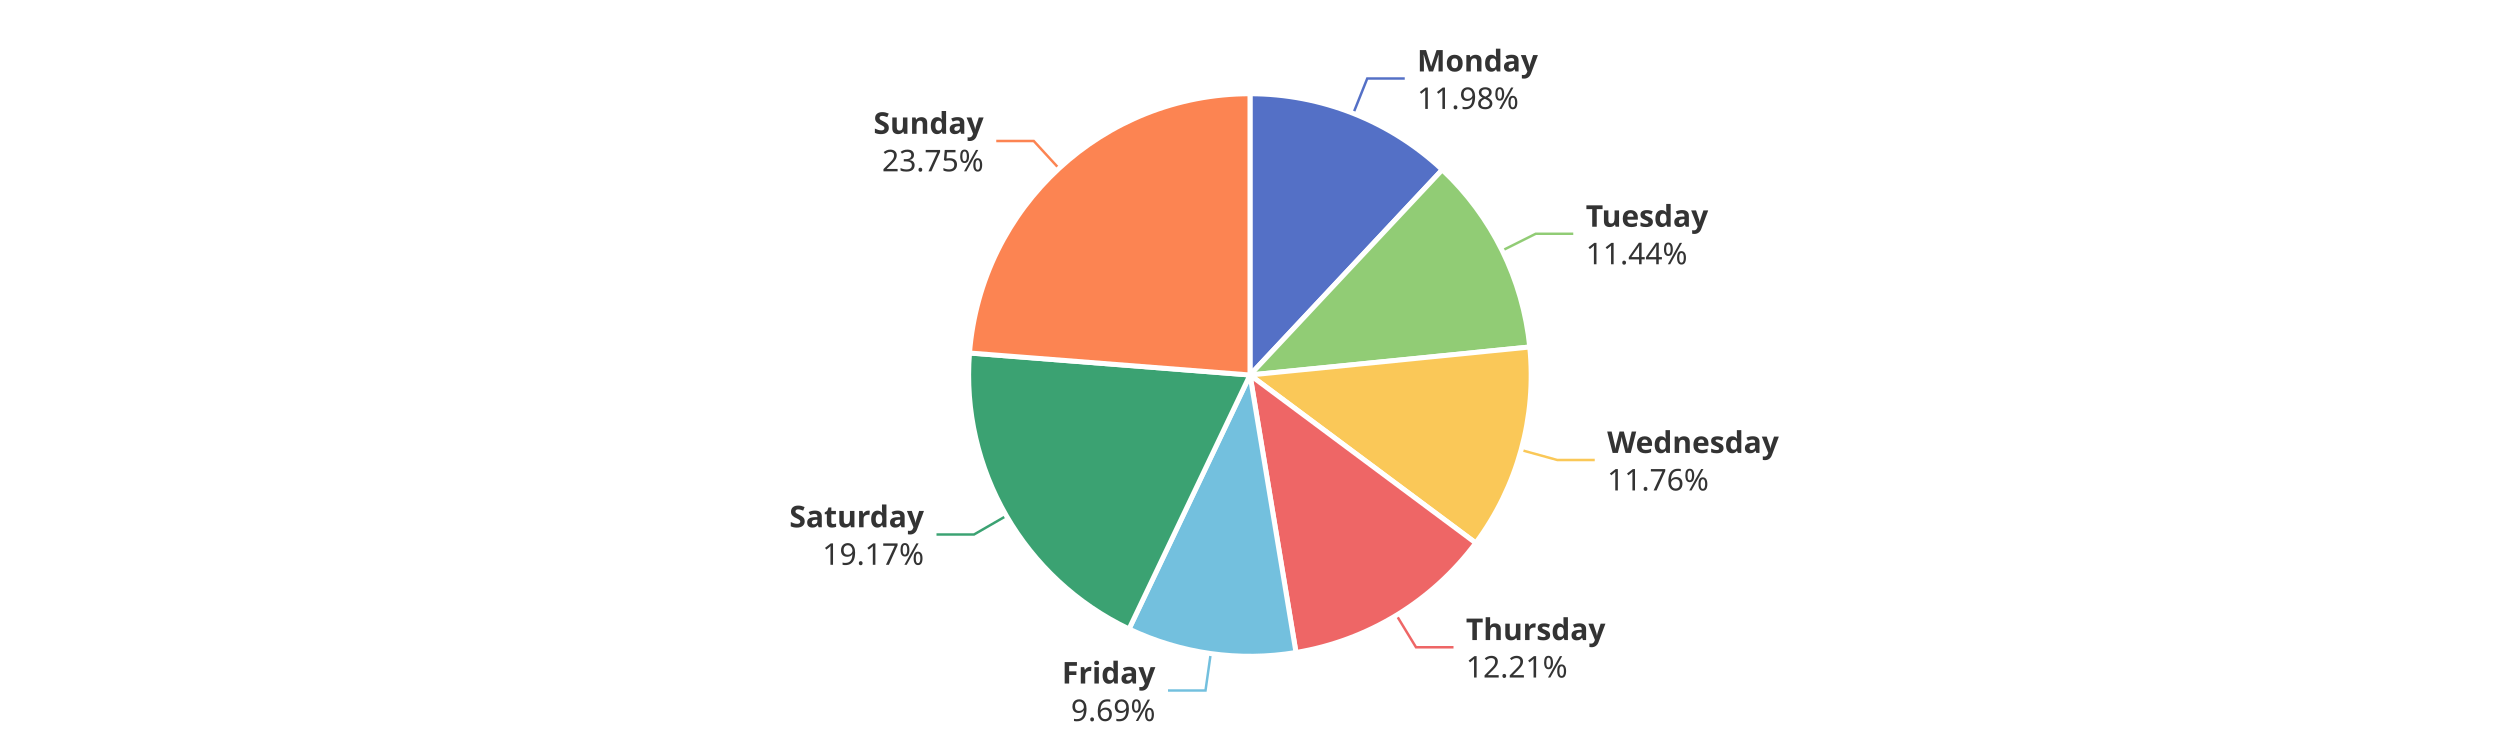
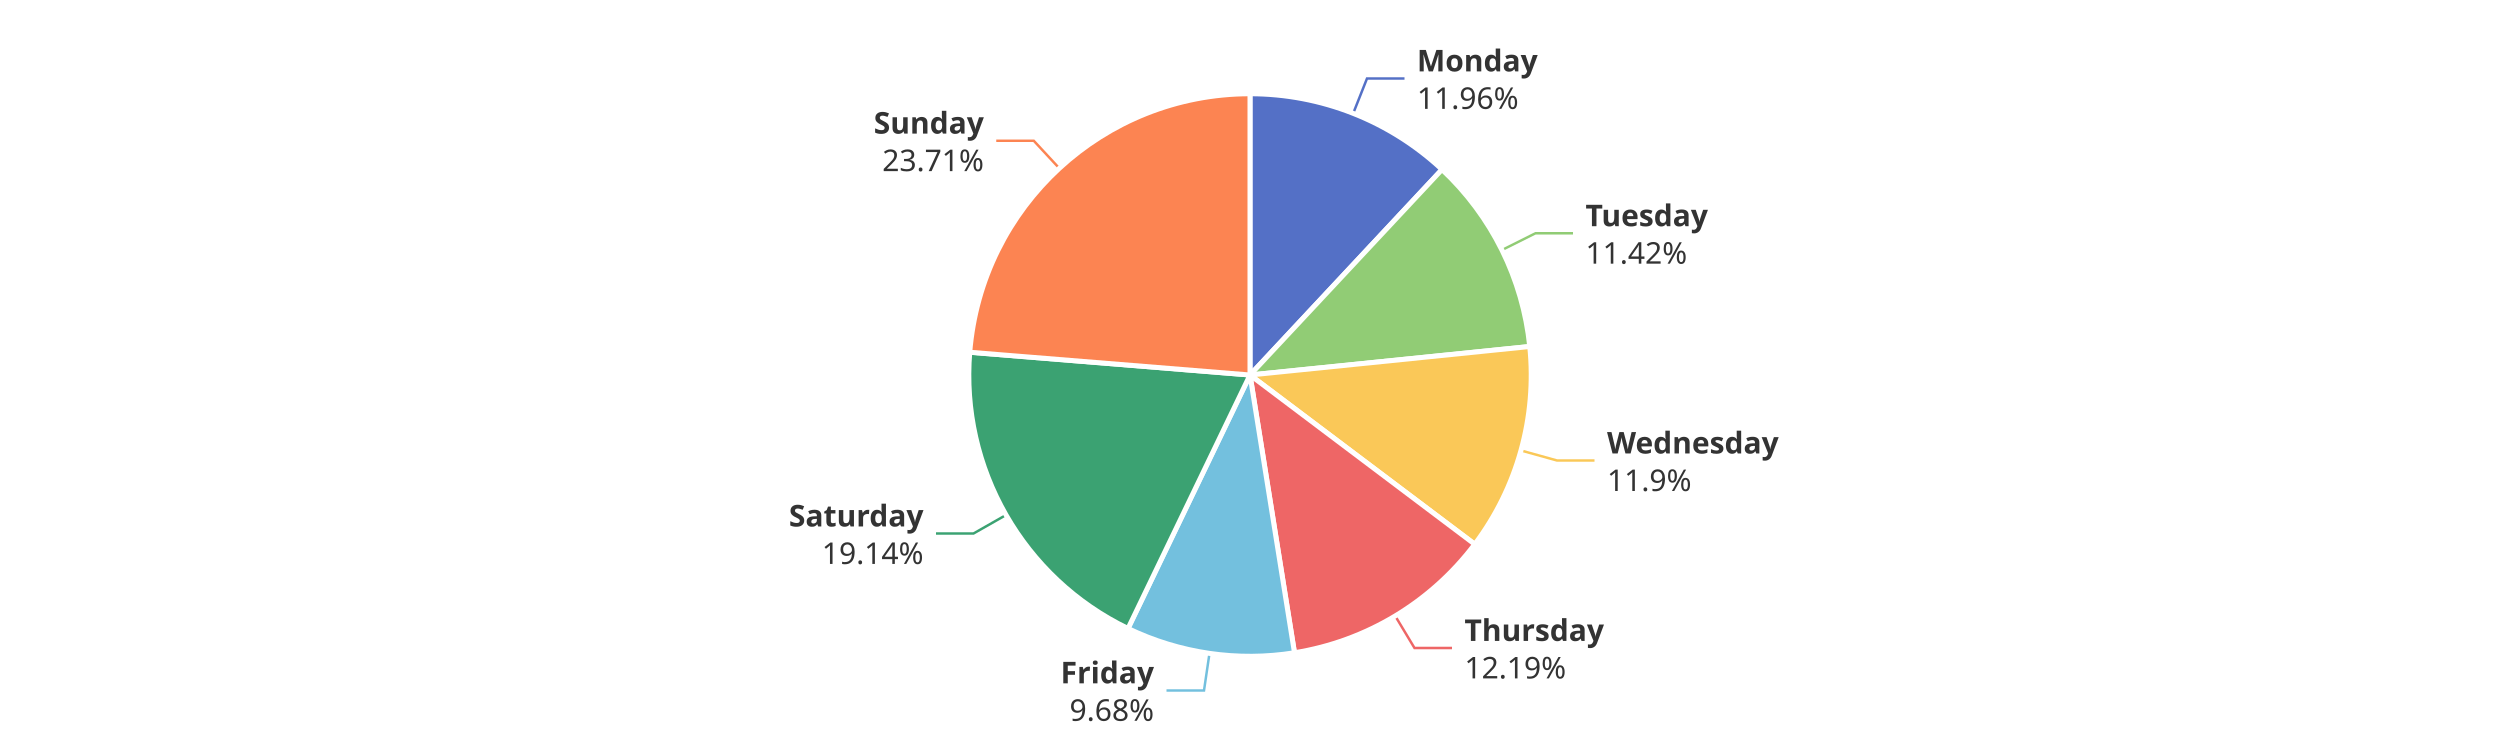
<svg xmlns="http://www.w3.org/2000/svg" width="1000" height="300" version="1.1" baseProfile="full" viewBox="0 0 1000 300">
  <rect width="1000" height="300" x="0" y="0" id="0" fill="#ffffff" />
-   <polyline points="541.3 45.4 546.9 31.4 561.9 31.4" fill="none" stroke="#5470c6" />
-   <polyline points="600.9 100.2 614.3 93.5 629.3 93.5" fill="none" stroke="#91cc75" />
-   <polyline points="608.4 180 622.9 184 637.9 184" fill="none" stroke="#fac858" />
-   <polyline points="558.6 246.1 566.4 258.9 581.4 258.9" fill="none" stroke="#ee6666" />
-   <polyline points="484.3 261.4 482.2 276.2 467.2 276.2" fill="none" stroke="#73c0de" />
-   <polyline points="402.6 206.3 389.6 213.8 374.6 213.8" fill="none" stroke="#3ba272" />
-   <polyline points="423.6 67.4 413.5 56.4 398.5 56.4" fill="none" stroke="#fc8452" />
-   <path d="M500 37.5A112.5 112.5 0 0 1 576.9 67.9L500 150Z" fill="#5470c6" stroke="#fff" stroke-width="2" stroke-linejoin="round" />
-   <path d="M576.9 67.9A112.5 112.5 0 0 1 611.9 138.8L500 150Z" fill="#91cc75" stroke="#fff" stroke-width="2" stroke-linejoin="round" />
-   <path d="M611.9 138.8A112.5 112.5 0 0 1 590.3 217.2L500 150Z" fill="#fac858" stroke="#fff" stroke-width="2" stroke-linejoin="round" />
-   <path d="M590.3 217.2A112.5 112.5 0 0 1 518.4 261L500 150Z" fill="#ee6666" stroke="#fff" stroke-width="2" stroke-linejoin="round" />
-   <path d="M518.4 261A112.5 112.5 0 0 1 451.6 251.6L500 150Z" fill="#73c0de" stroke="#fff" stroke-width="2" stroke-linejoin="round" />
-   <path d="M451.6 251.6A112.5 112.5 0 0 1 387.8 141.2L500 150Z" fill="#3ba272" stroke="#fff" stroke-width="2" stroke-linejoin="round" />
-   <path d="M387.8 141.2A112.5 112.5 0 0 1 500 37.5L500 150Z" fill="#fc8452" stroke="#fff" stroke-width="2" stroke-linejoin="round" />
-   <path d="M0 -15l42.8 0l0 30l-42.8 0Z" transform="translate(566.8614 31.424)" fill="none" />
-   <text dominant-baseline="central" text-anchor="start" style="font-size:12px;font-family:sans-serif;font-weight:bold;" y="-7.5" transform="translate(566.8614 31.424)" fill="#333" stroke="rgb(255,255,255)" stroke-width="2" paint-order="stroke" stroke-miterlimit="2">Monday</text>
-   <text dominant-baseline="central" text-anchor="start" style="font-size:12px;font-family:sans-serif;" y="7.5" transform="translate(566.8614 31.424)" fill="#333" stroke="rgb(255,255,255)" stroke-width="2" paint-order="stroke" stroke-miterlimit="2">11.98%</text>
-   <path d="M0 -15l46.2 0l0 30l-46.2 0Z" transform="translate(634.3217 93.5483)" fill="none" />
-   <text dominant-baseline="central" text-anchor="start" style="font-size:12px;font-family:sans-serif;font-weight:bold;" y="-7.5" transform="translate(634.3217 93.5483)" fill="#333" stroke="rgb(255,255,255)" stroke-width="2" paint-order="stroke" stroke-miterlimit="2">Tuesday</text>
-   <text dominant-baseline="central" text-anchor="start" style="font-size:12px;font-family:sans-serif;" y="7.5" transform="translate(634.3217 93.5483)" fill="#333" stroke="rgb(255,255,255)" stroke-width="2" paint-order="stroke" stroke-miterlimit="2">11.44%</text>
-   <path d="M0 -15l63.6 0l0 30l-63.6 0Z" transform="translate(642.8748 184.03)" fill="none" />
-   <text dominant-baseline="central" text-anchor="start" style="font-size:12px;font-family:sans-serif;font-weight:bold;" y="-7.5" transform="translate(642.8748 184.03)" fill="#333" stroke="rgb(255,255,255)" stroke-width="2" paint-order="stroke" stroke-miterlimit="2">Wednesday</text>
-   <text dominant-baseline="central" text-anchor="start" style="font-size:12px;font-family:sans-serif;" y="7.5" transform="translate(642.8748 184.03)" fill="#333" stroke="rgb(255,255,255)" stroke-width="2" paint-order="stroke" stroke-miterlimit="2">11.76%</text>
-   <path d="M0 -15l50.2 0l0 30l-50.2 0Z" transform="translate(586.3793 258.8579)" fill="none" />
-   <text dominant-baseline="central" text-anchor="start" style="font-size:12px;font-family:sans-serif;font-weight:bold;" y="-7.5" transform="translate(586.3793 258.8579)" fill="#333" stroke="rgb(255,255,255)" stroke-width="2" paint-order="stroke" stroke-miterlimit="2">Thursday</text>
-   <text dominant-baseline="central" text-anchor="start" style="font-size:12px;font-family:sans-serif;" y="7.5" transform="translate(586.3793 258.8579)" fill="#333" stroke="rgb(255,255,255)" stroke-width="2" paint-order="stroke" stroke-miterlimit="2">12.21%</text>
-   <path d="M-34.2 -15l34.2 0l0 30l-34.2 0Z" transform="translate(462.1541 276.2449)" fill="none" />
-   <text dominant-baseline="central" text-anchor="end" style="font-size:12px;font-family:sans-serif;font-weight:bold;" y="-7.5" transform="translate(462.1541 276.2449)" fill="#333" stroke="rgb(255,255,255)" stroke-width="2" paint-order="stroke" stroke-miterlimit="2">Friday</text>
-   <text dominant-baseline="central" text-anchor="end" style="font-size:12px;font-family:sans-serif;" y="7.5" transform="translate(462.1541 276.2449)" fill="#333" stroke="rgb(255,255,255)" stroke-width="2" paint-order="stroke" stroke-miterlimit="2">9.69%</text>
-   <path d="M-48.2 -15l48.2 0l0 30l-48.2 0Z" transform="translate(369.5884 213.7616)" fill="none" />
-   <text dominant-baseline="central" text-anchor="end" style="font-size:12px;font-family:sans-serif;font-weight:bold;" y="-7.5" transform="translate(369.5884 213.7616)" fill="#333" stroke="rgb(255,255,255)" stroke-width="2" paint-order="stroke" stroke-miterlimit="2">Saturday</text>
-   <text dominant-baseline="central" text-anchor="end" style="font-size:12px;font-family:sans-serif;" y="7.5" transform="translate(369.5884 213.7616)" fill="#333" stroke="rgb(255,255,255)" stroke-width="2" paint-order="stroke" stroke-miterlimit="2">19.17%</text>
-   <path d="M-40.9 -15l40.9 0l0 30l-40.9 0Z" transform="translate(393.4529 56.3739)" fill="none" />
-   <text dominant-baseline="central" text-anchor="end" style="font-size:12px;font-family:sans-serif;font-weight:bold;" y="-7.5" transform="translate(393.4529 56.3739)" fill="#333" stroke="rgb(255,255,255)" stroke-width="2" paint-order="stroke" stroke-miterlimit="2">Sunday</text>
-   <text dominant-baseline="central" text-anchor="end" style="font-size:12px;font-family:sans-serif;" y="7.5" transform="translate(393.4529 56.3739)" fill="#333" stroke="rgb(255,255,255)" stroke-width="2" paint-order="stroke" stroke-miterlimit="2">23.75%</text>
+   <polyline points="541.3 45.3 546.8 31.4 561.8 31.4" fill="none" stroke="#5470c6" />
+   <polyline points="600.8 100 614.2 93.3 629.2 93.3" fill="none" stroke="#91cc75" />
+   <polyline points="608.4 180.2 622.8 184.2 637.8 184.2" fill="none" stroke="#fac858" />
+   <polyline points="558.1 246.4 565.8 259.2 580.8 259.2" fill="none" stroke="#ee6666" />
+   <polyline points="483.8 261.3 481.6 276.2 466.6 276.2" fill="none" stroke="#73c0de" />
+   <polyline points="402.4 206 389.4 213.4 374.4 213.4" fill="none" stroke="#3ba272" />
+   <polyline points="423.7 67.3 413.5 56.3 398.5 56.3" fill="none" stroke="#fc8452" />
+   <path d="M500 37.5A112.5 112.5 0 0 1 576.8 67.8L500 150Z" fill="#5470c6" stroke="#fff" stroke-width="2" stroke-linejoin="round" />
+   <path d="M576.8 67.8A112.5 112.5 0 0 1 611.9 138.6L500 150Z" fill="#91cc75" stroke="#fff" stroke-width="2" stroke-linejoin="round" />
+   <path d="M611.9 138.6A112.5 112.5 0 0 1 589.9 217.7L500 150Z" fill="#fac858" stroke="#fff" stroke-width="2" stroke-linejoin="round" />
+   <path d="M589.9 217.7A112.5 112.5 0 0 1 517.8 261.1L500 150Z" fill="#ee6666" stroke="#fff" stroke-width="2" stroke-linejoin="round" />
+   <path d="M517.8 261.1A112.5 112.5 0 0 1 451.2 251.4L500 150Z" fill="#73c0de" stroke="#fff" stroke-width="2" stroke-linejoin="round" />
+   <path d="M451.2 251.4A112.5 112.5 0 0 1 387.9 140.9L500 150Z" fill="#3ba272" stroke="#fff" stroke-width="2" stroke-linejoin="round" />
+   <path d="M387.9 140.9A112.5 112.5 0 0 1 500 37.5L500 150Z" fill="#fc8452" stroke="#fff" stroke-width="2" stroke-linejoin="round" />
+   <path d="M0 -15l42.8 0l0 30l-42.8 0Z" transform="translate(566.7824 31.3929)" fill="none" />
+   <text dominant-baseline="central" text-anchor="start" style="font-size:12px;font-family:sans-serif;font-weight:bold;" y="-7.5" transform="translate(566.7824 31.3929)" fill="#333" stroke="rgb(255,255,255)" stroke-width="2" paint-order="stroke" stroke-miterlimit="2">Monday</text>
+   <text dominant-baseline="central" text-anchor="start" style="font-size:12px;font-family:sans-serif;" y="7.5" transform="translate(566.7824 31.3929)" fill="#333" stroke="rgb(255,255,255)" stroke-width="2" paint-order="stroke" stroke-miterlimit="2">11.96%</text>
+   <path d="M0 -15l46.2 0l0 30l-46.2 0Z" transform="translate(634.2088 93.3203)" fill="none" />
+   <text dominant-baseline="central" text-anchor="start" style="font-size:12px;font-family:sans-serif;font-weight:bold;" y="-7.5" transform="translate(634.2088 93.3203)" fill="#333" stroke="rgb(255,255,255)" stroke-width="2" paint-order="stroke" stroke-miterlimit="2">Tuesday</text>
+   <text dominant-baseline="central" text-anchor="start" style="font-size:12px;font-family:sans-serif;" y="7.5" transform="translate(634.2088 93.3203)" fill="#333" stroke="rgb(255,255,255)" stroke-width="2" paint-order="stroke" stroke-miterlimit="2">11.42%</text>
+   <path d="M0 -15l63.6 0l0 30l-63.6 0Z" transform="translate(642.8167 184.2389)" fill="none" />
+   <text dominant-baseline="central" text-anchor="start" style="font-size:12px;font-family:sans-serif;font-weight:bold;" y="-7.5" transform="translate(642.8167 184.2389)" fill="#333" stroke="rgb(255,255,255)" stroke-width="2" paint-order="stroke" stroke-miterlimit="2">Wednesday</text>
+   <text dominant-baseline="central" text-anchor="start" style="font-size:12px;font-family:sans-serif;" y="7.5" transform="translate(642.8167 184.2389)" fill="#333" stroke="rgb(255,255,255)" stroke-width="2" paint-order="stroke" stroke-miterlimit="2">11.9%</text>
+   <path d="M0 -15l50.2 0l0 30l-50.2 0Z" transform="translate(585.7911 259.2144)" fill="none" />
+   <text dominant-baseline="central" text-anchor="start" style="font-size:12px;font-family:sans-serif;font-weight:bold;" y="-7.5" transform="translate(585.7911 259.2144)" fill="#333" stroke="rgb(255,255,255)" stroke-width="2" paint-order="stroke" stroke-miterlimit="2">Thursday</text>
+   <text dominant-baseline="central" text-anchor="start" style="font-size:12px;font-family:sans-serif;" y="7.5" transform="translate(585.7911 259.2144)" fill="#333" stroke="rgb(255,255,255)" stroke-width="2" paint-order="stroke" stroke-miterlimit="2">12.19%</text>
+   <path d="M-34.2 -15l34.2 0l0 30l-34.2 0Z" transform="translate(461.6008 276.1654)" fill="none" />
+   <text dominant-baseline="central" text-anchor="end" style="font-size:12px;font-family:sans-serif;font-weight:bold;" y="-7.5" transform="translate(461.6008 276.1654)" fill="#333" stroke="rgb(255,255,255)" stroke-width="2" paint-order="stroke" stroke-miterlimit="2">Friday</text>
+   <text dominant-baseline="central" text-anchor="end" style="font-size:12px;font-family:sans-serif;" y="7.5" transform="translate(461.6008 276.1654)" fill="#333" stroke="rgb(255,255,255)" stroke-width="2" paint-order="stroke" stroke-miterlimit="2">9.68%</text>
+   <path d="M-48.2 -15l48.2 0l0 30l-48.2 0Z" transform="translate(369.3953 213.426)" fill="none" />
+   <text dominant-baseline="central" text-anchor="end" style="font-size:12px;font-family:sans-serif;font-weight:bold;" y="-7.5" transform="translate(369.3953 213.426)" fill="#333" stroke="rgb(255,255,255)" stroke-width="2" paint-order="stroke" stroke-miterlimit="2">Saturday</text>
+   <text dominant-baseline="central" text-anchor="end" style="font-size:12px;font-family:sans-serif;" y="7.5" transform="translate(369.3953 213.426)" fill="#333" stroke="rgb(255,255,255)" stroke-width="2" paint-order="stroke" stroke-miterlimit="2">19.14%</text>
+   <path d="M-40.9 -15l40.9 0l0 30l-40.9 0Z" transform="translate(393.5482 56.2859)" fill="none" />
+   <text dominant-baseline="central" text-anchor="end" style="font-size:12px;font-family:sans-serif;font-weight:bold;" y="-7.5" transform="translate(393.5482 56.2859)" fill="#333" stroke="rgb(255,255,255)" stroke-width="2" paint-order="stroke" stroke-miterlimit="2">Sunday</text>
+   <text dominant-baseline="central" text-anchor="end" style="font-size:12px;font-family:sans-serif;" y="7.5" transform="translate(393.5482 56.2859)" fill="#333" stroke="rgb(255,255,255)" stroke-width="2" paint-order="stroke" stroke-miterlimit="2">23.71%</text>
</svg>
